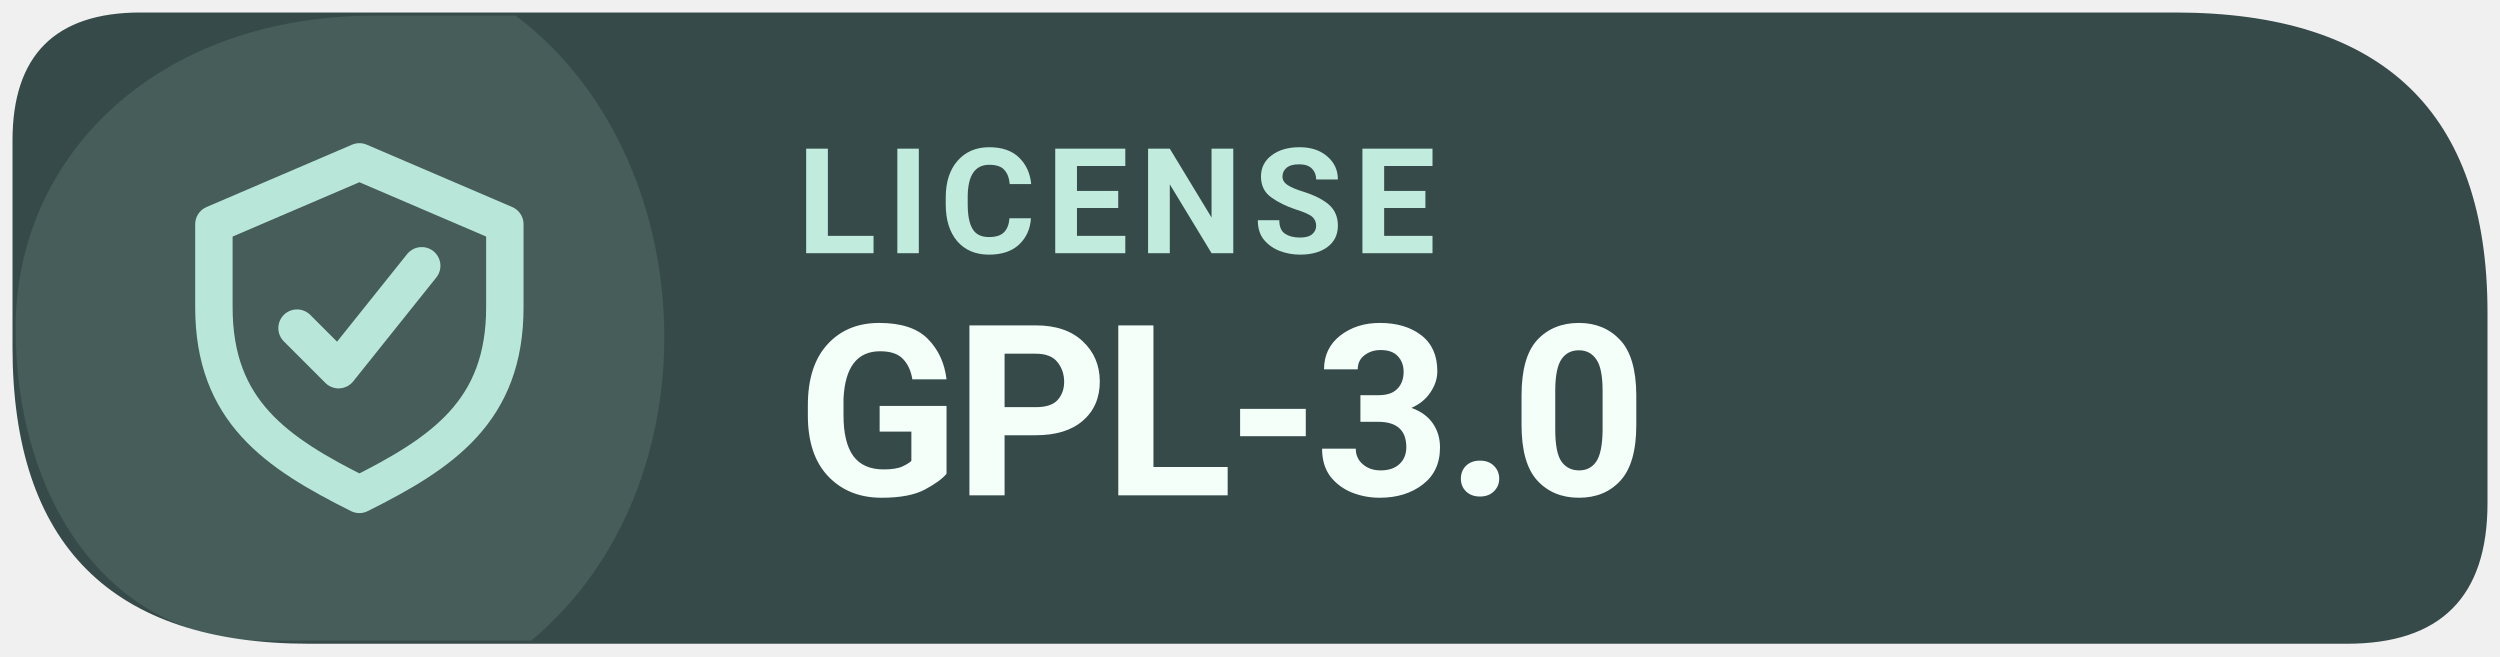
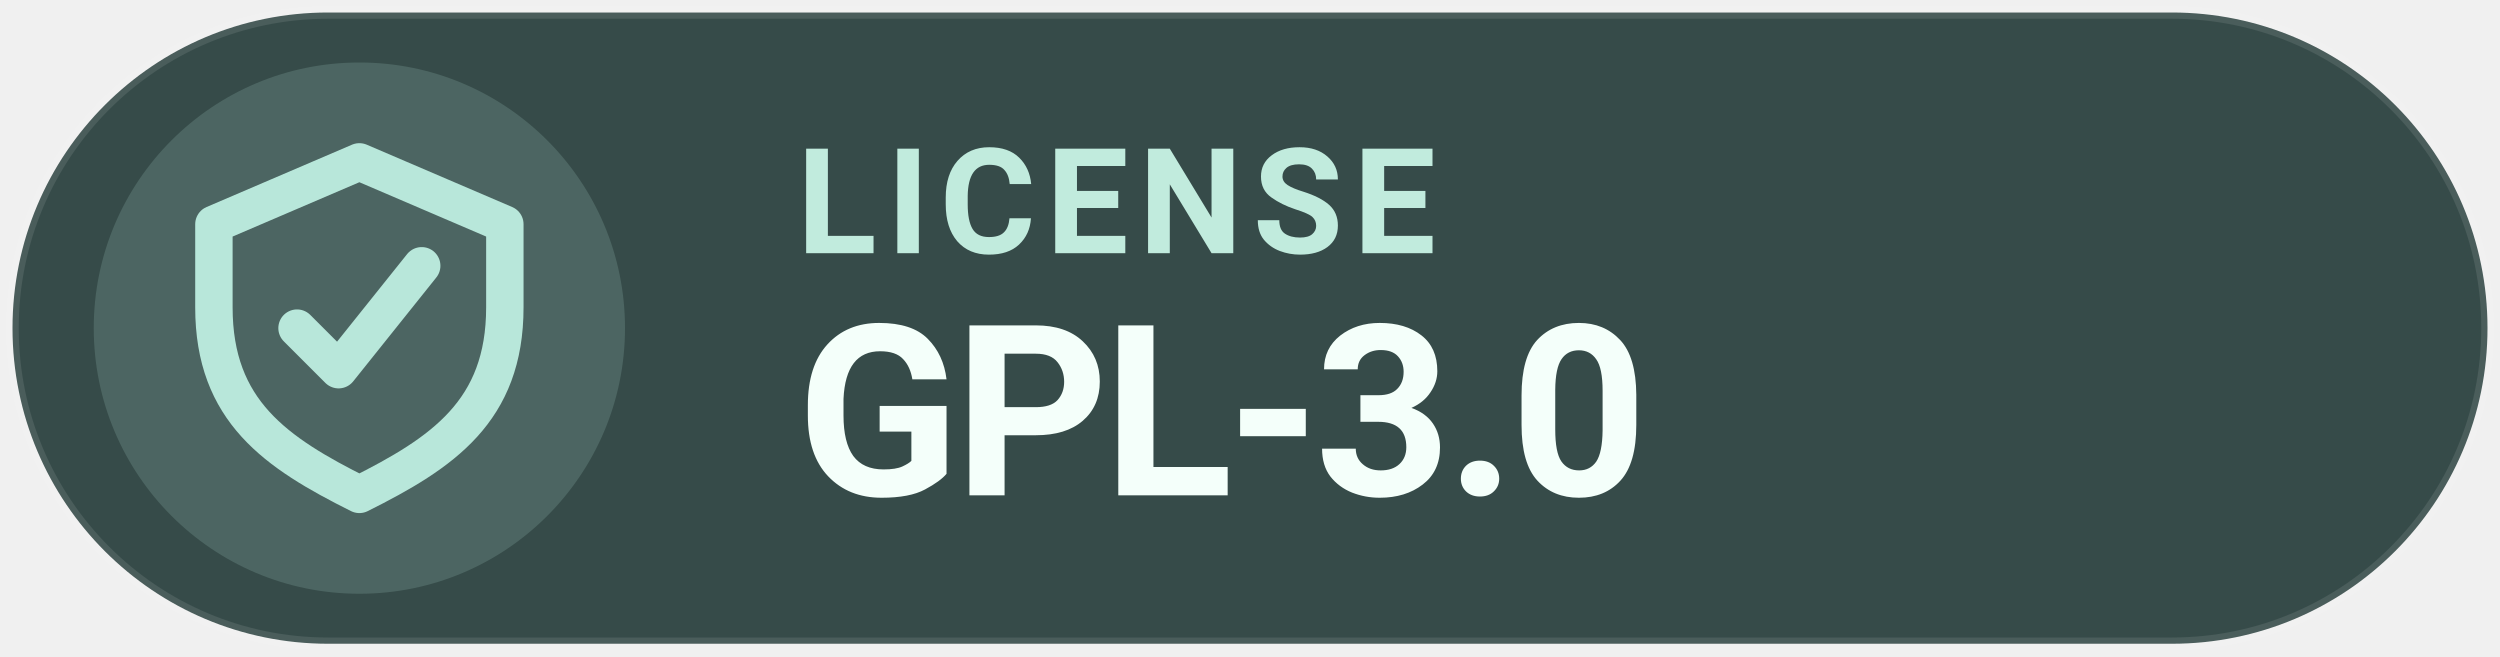
<svg xmlns="http://www.w3.org/2000/svg" width="126" height="33.075" viewBox="0 0 160 42" role="img" aria-label="Levyra license GPL-3.0">
-   <path d="M 9 0.8 H 139.2 Q 159.2 0.8 159.2 20 V 32.2 Q 159.2 41.2 150.2 41.2 H 19.8 Q .8 41.2 .8 22.2 V 9 Q .8 .8 9 .8 Z" fill="#364B49" />
-   <path d="M 1 21 C 1 10 10 1 24 1 H 33 C 45 10 46 31 34 41 H 17 C 7 41 1 32 1 21 Z" fill="#B8E7DA" opacity="0.12" />
-   <g transform="translate(23 21) scale(1.33)" style="color:#B8E7DA">
+   <rect x=".8" y=".8" width="158.4" height="40.4" rx="20.2" fill="#364B49" />
+   <circle cx="23" cy="21" r="17" fill="#B8E7DA" fill-opacity=".17" />
+   <rect x=".8" y=".8" width="158.4" height="40.4" rx="20.2" fill="none" stroke="#FFFFFF" stroke-opacity=".10" stroke-width=".8" />/&gt;
+ <g transform="translate(23 21) scale(1.33)" style="color:#B8E7DA">
    <path d="M0 -8 l7 3 v4 c0 5 -3 7 -7 9 -4 -2 -7 -4 -7 -9 v-4 Z" fill="none" stroke="currentColor" stroke-width="1.8" stroke-linejoin="round" />
    <path d="M-3 0 l2 2 4 -5" fill="none" stroke="currentColor" stroke-width="1.8" stroke-linecap="round" stroke-linejoin="round" />
  </g>
  <text x="51" y="16.2" fill="#C1EBDD" font-family="system-ui,-apple-system,'Segoe UI',Roboto,Arial,sans-serif" font-size="9.4" font-weight="670" letter-spacing=".65">LICENSE</text>
  <text x="51" y="31.7" fill="#F4FFFA" font-family="system-ui,-apple-system,'Segoe UI',Roboto,Arial,sans-serif" font-size="15.3" font-weight="710" letter-spacing="-.35">GPL-3.0</text>
</svg>
